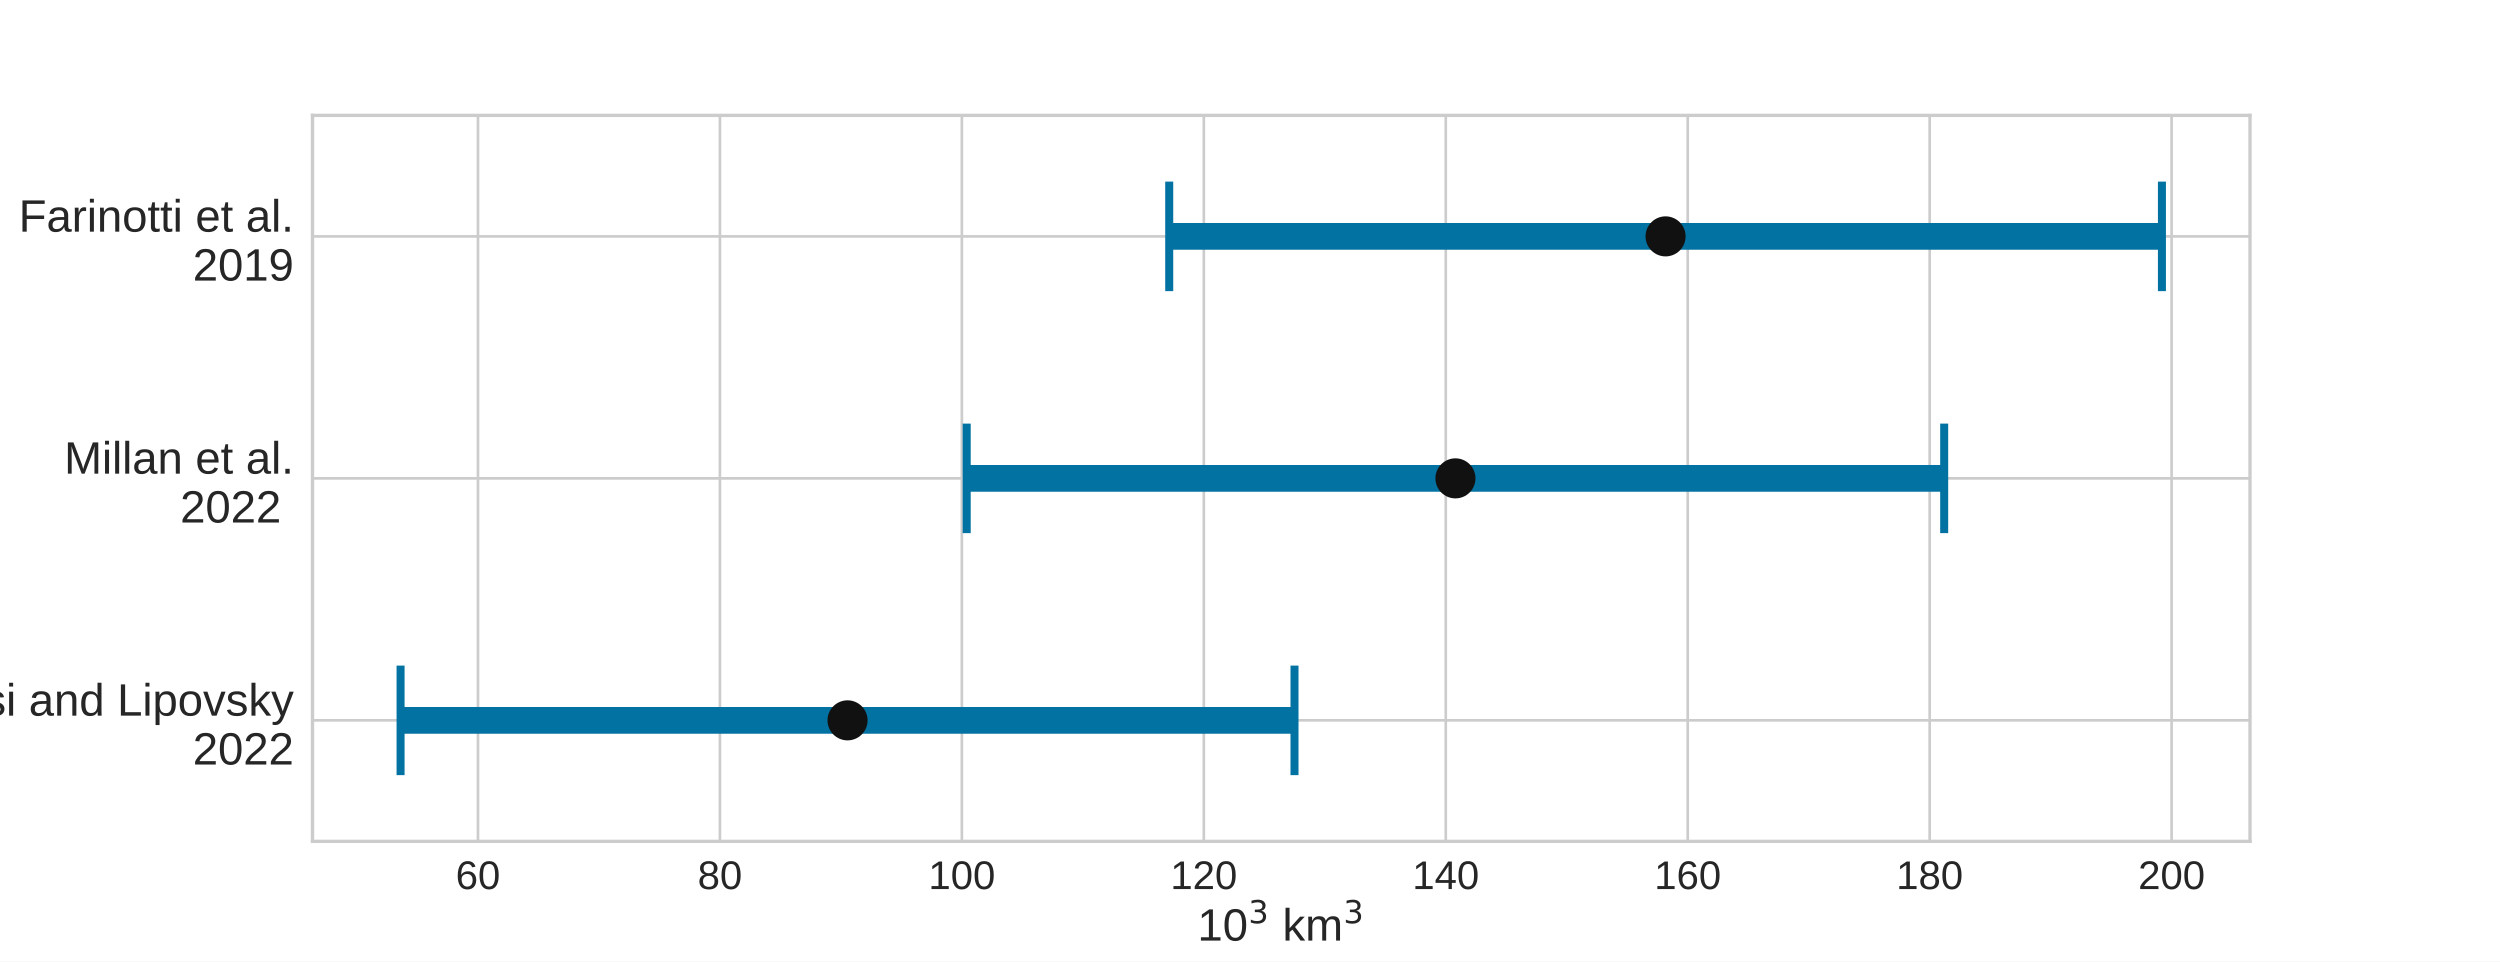
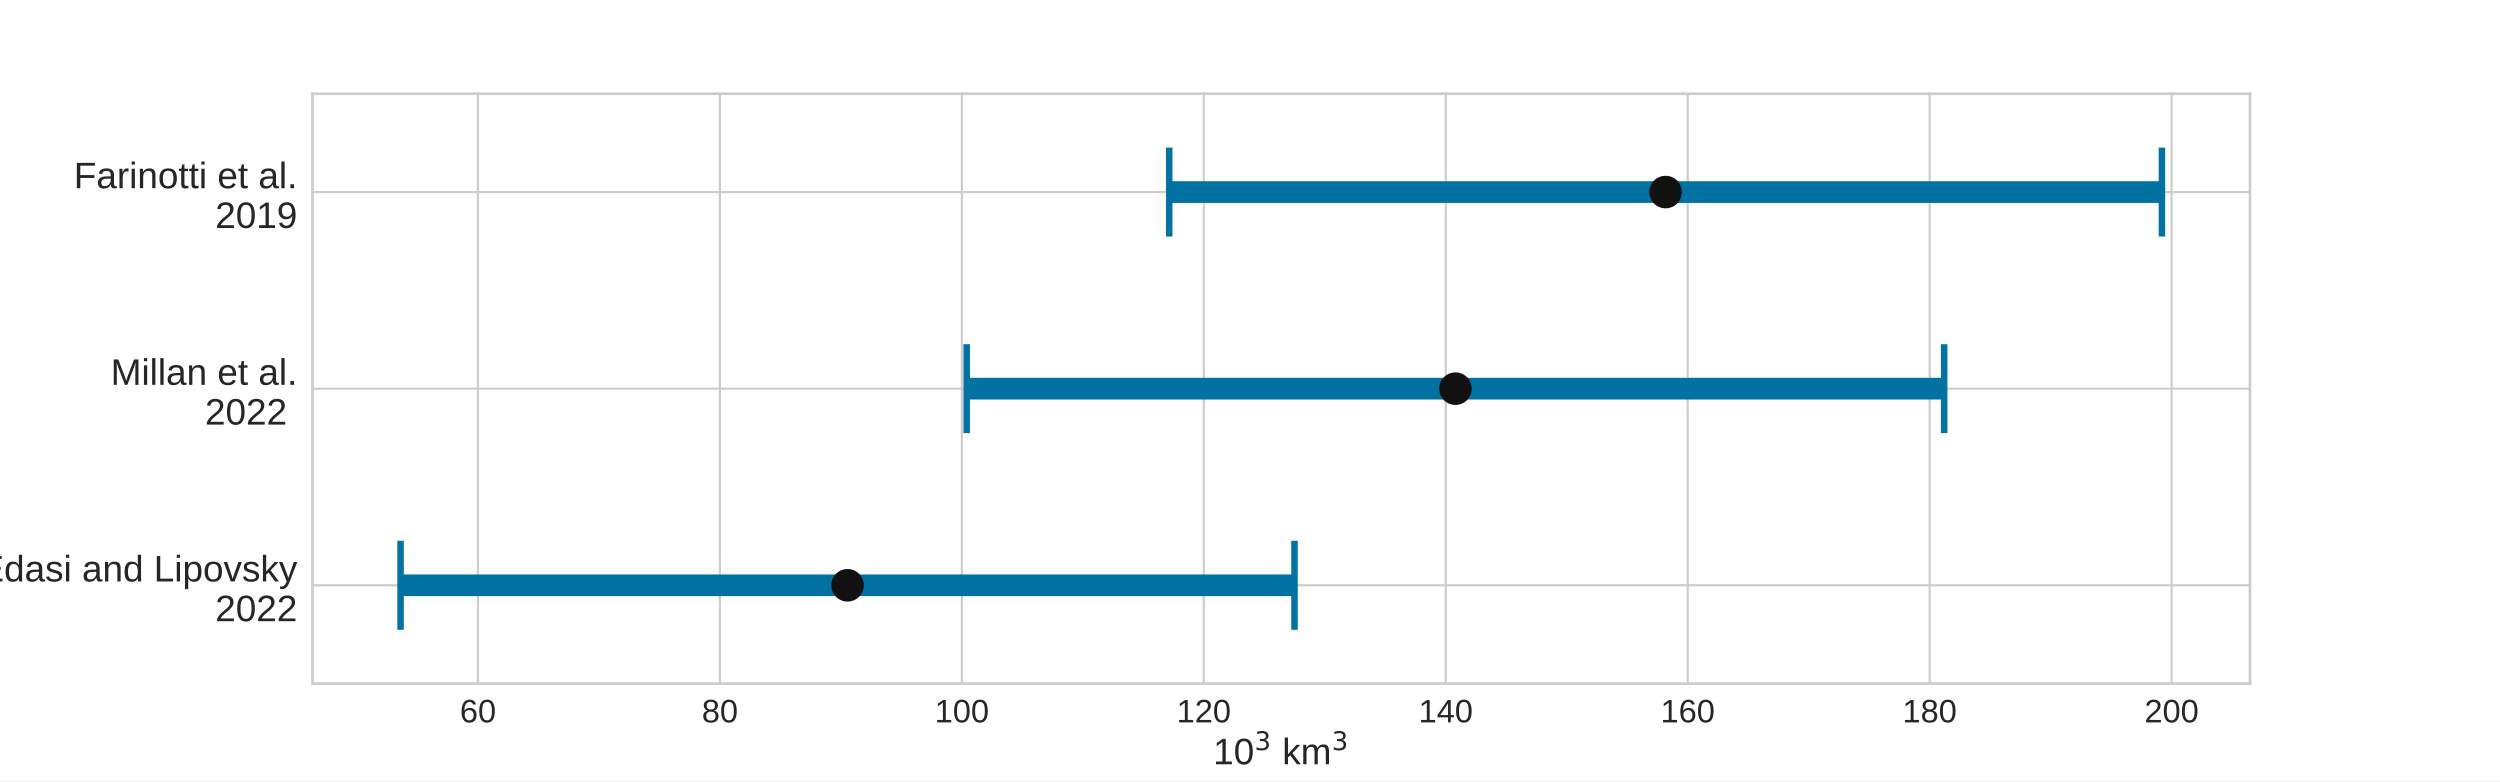
- <svg xmlns="http://www.w3.org/2000/svg" xmlns:xlink="http://www.w3.org/1999/xlink" width="936pt" height="360pt" viewBox="0 0 936 360" version="1.1">
+ <svg xmlns="http://www.w3.org/2000/svg" xmlns:xlink="http://www.w3.org/1999/xlink" width="1152pt" height="360pt" viewBox="0 0 1152 360" version="1.1">
  <defs>
    <style type="text/css">*{stroke-linejoin: round; stroke-linecap: butt}</style>
  </defs>
  <g id="figure_1">
    <g id="patch_1">
-       <path d="M 0 360  L 936 360  L 936 0  L 0 0  z " style="fill: #ffffff" />
+       <path d="M 0 360  L 1152 360  L 1152 0  L 0 0  z " style="fill: #ffffff" />
    </g>
    <g id="axes_1">
      <g id="patch_2">
-         <path d="M 117 315  L 842.4 315  L 842.4 43.2  L 117 43.2  z " style="fill: #ffffff" />
+         <path d="M 144 315  L 1036.8 315  L 1036.8 43.2  L 144 43.2  z " style="fill: #ffffff" />
      </g>
      <g id="matplotlib.axis_1">
        <g id="xtick_1">
          <g id="line2d_1">
-             <path d="M 178.953 315  L 178.953 43.2  " clip-path="url(#pf9891bcbdd)" style="fill: none; stroke: #cccccc; stroke-linecap: round" />
+             <path d="M 220.25 315  L 220.25 43.2  " clip-path="url(#p6e9ac61c1b)" style="fill: none; stroke: #cccccc; stroke-linecap: round" />
          </g>
          <g id="line2d_2" />
          <g id="text_1">
-             <g style="fill: #262626" transform="translate(170.6115 332.8703)scale(0.15 -0.15)">
+             <g style="fill: #262626" transform="translate(211.9084 332.8703)scale(0.15 -0.15)">
              <defs>
                <path id="LiberationSans-36" d="M 3278 1441  Q 3278 744 2900 340  Q 2522 -63 1856 -63  Q 1113 -63 719 490  Q 325 1044 325 2100  Q 325 3244 734 3856  Q 1144 4469 1900 4469  Q 2897 4469 3156 3572  L 2619 3475  Q 2453 4013 1894 4013  Q 1413 4013 1148 3564  Q 884 3116 884 2266  Q 1038 2550 1316 2698  Q 1594 2847 1953 2847  Q 2563 2847 2920 2465  Q 3278 2084 3278 1441  z M 2706 1416  Q 2706 1894 2472 2153  Q 2238 2413 1819 2413  Q 1425 2413 1183 2183  Q 941 1953 941 1550  Q 941 1041 1192 716  Q 1444 391 1838 391  Q 2244 391 2475 664  Q 2706 938 2706 1416  z " transform="scale(0.015625)" />
                <path id="LiberationSans-30" d="M 3309 2203  Q 3309 1100 2920 518  Q 2531 -63 1772 -63  Q 1013 -63 631 515  Q 250 1094 250 2203  Q 250 3338 620 3903  Q 991 4469 1791 4469  Q 2569 4469 2939 3897  Q 3309 3325 3309 2203  z M 2738 2203  Q 2738 3156 2517 3584  Q 2297 4013 1791 4013  Q 1272 4013 1045 3591  Q 819 3169 819 2203  Q 819 1266 1048 831  Q 1278 397 1778 397  Q 2275 397 2506 840  Q 2738 1284 2738 2203  z " transform="scale(0.015625)" />
              </defs>
              <use xlink:href="#LiberationSans-36" />
              <use xlink:href="#LiberationSans-30" x="55.615" />
            </g>
          </g>
        </g>
        <g id="xtick_2">
          <g id="line2d_3">
-             <path d="M 269.538 315  L 269.538 43.2  " clip-path="url(#pf9891bcbdd)" style="fill: none; stroke: #cccccc; stroke-linecap: round" />
+             <path d="M 331.739 315  L 331.739 43.2  " clip-path="url(#p6e9ac61c1b)" style="fill: none; stroke: #cccccc; stroke-linecap: round" />
          </g>
          <g id="line2d_4" />
          <g id="text_2">
-             <g style="fill: #262626" transform="translate(261.1969 332.8703)scale(0.15 -0.15)">
+             <g style="fill: #262626" transform="translate(323.3981 332.8703)scale(0.15 -0.15)">
              <defs>
                <path id="LiberationSans-38" d="M 3281 1228  Q 3281 619 2893 278  Q 2506 -63 1781 -63  Q 1075 -63 676 271  Q 278 606 278 1222  Q 278 1653 525 1947  Q 772 2241 1156 2303  L 1156 2316  Q 797 2400 589 2681  Q 381 2963 381 3341  Q 381 3844 757 4156  Q 1134 4469 1769 4469  Q 2419 4469 2795 4162  Q 3172 3856 3172 3334  Q 3172 2956 2962 2675  Q 2753 2394 2391 2322  L 2391 2309  Q 2813 2241 3047 1952  Q 3281 1663 3281 1228  z M 2588 3303  Q 2588 4050 1769 4050  Q 1372 4050 1164 3862  Q 956 3675 956 3303  Q 956 2925 1170 2726  Q 1384 2528 1775 2528  Q 2172 2528 2380 2711  Q 2588 2894 2588 3303  z M 2697 1281  Q 2697 1691 2453 1898  Q 2209 2106 1769 2106  Q 1341 2106 1100 1882  Q 859 1659 859 1269  Q 859 359 1788 359  Q 2247 359 2472 579  Q 2697 800 2697 1281  z " transform="scale(0.015625)" />
              </defs>
              <use xlink:href="#LiberationSans-38" />
              <use xlink:href="#LiberationSans-30" x="55.615" />
            </g>
          </g>
        </g>
        <g id="xtick_3">
          <g id="line2d_5">
-             <path d="M 360.124 315  L 360.124 43.2  " clip-path="url(#pf9891bcbdd)" style="fill: none; stroke: #cccccc; stroke-linecap: round" />
+             <path d="M 443.229 315  L 443.229 43.2  " clip-path="url(#p6e9ac61c1b)" style="fill: none; stroke: #cccccc; stroke-linecap: round" />
          </g>
          <g id="line2d_6" />
          <g id="text_3">
-             <g style="fill: #262626" transform="translate(347.6116 332.8703)scale(0.15 -0.15)">
+             <g style="fill: #262626" transform="translate(430.7171 332.8703)scale(0.15 -0.15)">
              <defs>
                <path id="LiberationSans-31" d="M 488 0  L 488 478  L 1609 478  L 1609 3866  L 616 3156  L 616 3688  L 1656 4403  L 2175 4403  L 2175 478  L 3247 478  L 3247 0  L 488 0  z " transform="scale(0.015625)" />
              </defs>
              <use xlink:href="#LiberationSans-31" />
              <use xlink:href="#LiberationSans-30" x="55.615" />
              <use xlink:href="#LiberationSans-30" x="111.23" />
            </g>
          </g>
        </g>
        <g id="xtick_4">
          <g id="line2d_7">
-             <path d="M 450.709 315  L 450.709 43.2  " clip-path="url(#pf9891bcbdd)" style="fill: none; stroke: #cccccc; stroke-linecap: round" />
+             <path d="M 554.719 315  L 554.719 43.2  " clip-path="url(#p6e9ac61c1b)" style="fill: none; stroke: #cccccc; stroke-linecap: round" />
          </g>
          <g id="line2d_8" />
          <g id="text_4">
-             <g style="fill: #262626" transform="translate(438.197 332.8703)scale(0.15 -0.15)">
+             <g style="fill: #262626" transform="translate(542.2068 332.8703)scale(0.15 -0.15)">
              <defs>
                <path id="LiberationSans-32" d="M 322 0  L 322 397  Q 481 763 711 1042  Q 941 1322 1194 1548  Q 1447 1775 1695 1969  Q 1944 2163 2144 2356  Q 2344 2550 2467 2762  Q 2591 2975 2591 3244  Q 2591 3606 2378 3806  Q 2166 4006 1788 4006  Q 1428 4006 1195 3811  Q 963 3616 922 3263  L 347 3316  Q 409 3844 795 4156  Q 1181 4469 1788 4469  Q 2453 4469 2811 4155  Q 3169 3841 3169 3263  Q 3169 3006 3051 2753  Q 2934 2500 2703 2247  Q 2472 1994 1819 1463  Q 1459 1169 1246 933  Q 1034 697 941 478  L 3238 478  L 3238 0  L 322 0  z " transform="scale(0.015625)" />
              </defs>
              <use xlink:href="#LiberationSans-31" />
              <use xlink:href="#LiberationSans-32" x="55.615" />
              <use xlink:href="#LiberationSans-30" x="111.23" />
            </g>
          </g>
        </g>
        <g id="xtick_5">
          <g id="line2d_9">
-             <path d="M 541.295 315  L 541.295 43.2  " clip-path="url(#pf9891bcbdd)" style="fill: none; stroke: #cccccc; stroke-linecap: round" />
+             <path d="M 666.209 315  L 666.209 43.2  " clip-path="url(#p6e9ac61c1b)" style="fill: none; stroke: #cccccc; stroke-linecap: round" />
          </g>
          <g id="line2d_10" />
          <g id="text_5">
-             <g style="fill: #262626" transform="translate(528.7824 332.8703)scale(0.15 -0.15)">
+             <g style="fill: #262626" transform="translate(653.6965 332.8703)scale(0.15 -0.15)">
              <defs>
                <path id="LiberationSans-34" d="M 2753 997  L 2753 0  L 2222 0  L 2222 997  L 147 997  L 147 1434  L 2163 4403  L 2753 4403  L 2753 1441  L 3372 1441  L 3372 997  L 2753 997  z M 2222 3769  Q 2216 3750 2134 3603  Q 2053 3456 2013 3397  L 884 1734  L 716 1503  L 666 1441  L 2222 1441  L 2222 3769  z " transform="scale(0.015625)" />
              </defs>
              <use xlink:href="#LiberationSans-31" />
              <use xlink:href="#LiberationSans-34" x="55.615" />
              <use xlink:href="#LiberationSans-30" x="111.23" />
            </g>
          </g>
        </g>
        <g id="xtick_6">
          <g id="line2d_11">
-             <path d="M 631.88 315  L 631.88 43.2  " clip-path="url(#pf9891bcbdd)" style="fill: none; stroke: #cccccc; stroke-linecap: round" />
+             <path d="M 777.698 315  L 777.698 43.2  " clip-path="url(#p6e9ac61c1b)" style="fill: none; stroke: #cccccc; stroke-linecap: round" />
          </g>
          <g id="line2d_12" />
          <g id="text_6">
-             <g style="fill: #262626" transform="translate(619.3678 332.8703)scale(0.15 -0.15)">
+             <g style="fill: #262626" transform="translate(765.1862 332.8703)scale(0.15 -0.15)">
              <use xlink:href="#LiberationSans-31" />
              <use xlink:href="#LiberationSans-36" x="55.615" />
              <use xlink:href="#LiberationSans-30" x="111.23" />
            </g>
          </g>
        </g>
        <g id="xtick_7">
          <g id="line2d_13">
-             <path d="M 722.465 315  L 722.465 43.2  " clip-path="url(#pf9891bcbdd)" style="fill: none; stroke: #cccccc; stroke-linecap: round" />
+             <path d="M 889.188 315  L 889.188 43.2  " clip-path="url(#p6e9ac61c1b)" style="fill: none; stroke: #cccccc; stroke-linecap: round" />
          </g>
          <g id="line2d_14" />
          <g id="text_7">
-             <g style="fill: #262626" transform="translate(709.9532 332.8703)scale(0.15 -0.15)">
+             <g style="fill: #262626" transform="translate(876.6759 332.8703)scale(0.15 -0.15)">
              <use xlink:href="#LiberationSans-31" />
              <use xlink:href="#LiberationSans-38" x="55.615" />
              <use xlink:href="#LiberationSans-30" x="111.23" />
            </g>
          </g>
        </g>
        <g id="xtick_8">
          <g id="line2d_15">
-             <path d="M 813.051 315  L 813.051 43.2  " clip-path="url(#pf9891bcbdd)" style="fill: none; stroke: #cccccc; stroke-linecap: round" />
+             <path d="M 1000.678 315  L 1000.678 43.2  " clip-path="url(#p6e9ac61c1b)" style="fill: none; stroke: #cccccc; stroke-linecap: round" />
          </g>
          <g id="line2d_16" />
          <g id="text_8">
-             <g style="fill: #262626" transform="translate(800.5386 332.8703)scale(0.15 -0.15)">
+             <g style="fill: #262626" transform="translate(988.1657 332.8703)scale(0.15 -0.15)">
              <use xlink:href="#LiberationSans-32" />
              <use xlink:href="#LiberationSans-30" x="55.615" />
              <use xlink:href="#LiberationSans-30" x="111.23" />
            </g>
          </g>
        </g>
        <g id="text_9">
-           <g style="fill: #262626" transform="translate(448.335 352.3025)scale(0.17 -0.17)">
+           <g style="fill: #262626" transform="translate(559.035 352.3025)scale(0.17 -0.17)">
            <defs>
              <path id="DejaVuSans-33" d="M 2597 2516  Q 3050 2419 3304 2112  Q 3559 1806 3559 1356  Q 3559 666 3084 287  Q 2609 -91 1734 -91  Q 1441 -91 1130 -33  Q 819 25 488 141  L 488 750  Q 750 597 1062 519  Q 1375 441 1716 441  Q 2309 441 2620 675  Q 2931 909 2931 1356  Q 2931 1769 2642 2001  Q 2353 2234 1838 2234  L 1294 2234  L 1294 2753  L 1863 2753  Q 2328 2753 2575 2939  Q 2822 3125 2822 3475  Q 2822 3834 2567 4026  Q 2313 4219 1838 4219  Q 1578 4219 1281 4162  Q 984 4106 628 3988  L 628 4550  Q 988 4650 1302 4700  Q 1616 4750 1894 4750  Q 2613 4750 3031 4423  Q 3450 4097 3450 3541  Q 3450 3153 3228 2886  Q 3006 2619 2597 2516  z " transform="scale(0.015625)" />
              <path id="LiberationSans-20" transform="scale(0.015625)" />
              <path id="LiberationSans-6b" d="M 2550 0  L 1406 1544  L 994 1203  L 994 0  L 431 0  L 431 4638  L 994 4638  L 994 1741  L 2478 3381  L 3138 3381  L 1766 1928  L 3209 0  L 2550 0  z " transform="scale(0.015625)" />
              <path id="LiberationSans-6d" d="M 2400 0  L 2400 2144  Q 2400 2634 2265 2821  Q 2131 3009 1781 3009  Q 1422 3009 1212 2734  Q 1003 2459 1003 1959  L 1003 0  L 444 0  L 444 2659  Q 444 3250 425 3381  L 956 3381  Q 959 3366 962 3297  Q 966 3228 970 3139  Q 975 3050 981 2803  L 991 2803  Q 1172 3163 1406 3303  Q 1641 3444 1978 3444  Q 2363 3444 2586 3291  Q 2809 3138 2897 2803  L 2906 2803  Q 3081 3144 3329 3294  Q 3578 3444 3931 3444  Q 4444 3444 4676 3166  Q 4909 2888 4909 2253  L 4909 0  L 4353 0  L 4353 2144  Q 4353 2634 4218 2821  Q 4084 3009 3734 3009  Q 3366 3009 3161 2736  Q 2956 2463 2956 1959  L 2956 0  L 2400 0  z " transform="scale(0.015625)" />
            </defs>
            <use xlink:href="#LiberationSans-31" transform="translate(0 0.765625)" />
            <use xlink:href="#LiberationSans-30" transform="translate(55.61523 0.765625)" />
            <use xlink:href="#DejaVuSans-33" transform="translate(112.1875 39.04688)scale(0.7)" />
            <use xlink:href="#LiberationSans-20" transform="translate(159.458 0.765625)" />
            <use xlink:href="#LiberationSans-6b" transform="translate(187.2412 0.765625)" />
            <use xlink:href="#LiberationSans-6d" transform="translate(237.2412 0.765625)" />
            <use xlink:href="#DejaVuSans-33" transform="translate(321.499 39.04688)scale(0.7)" />
          </g>
        </g>
      </g>
      <g id="matplotlib.axis_2">
        <g id="ytick_1">
          <g id="line2d_17">
-             <path d="M 117 269.7  L 842.4 269.7  " clip-path="url(#pf9891bcbdd)" style="fill: none; stroke: #cccccc; stroke-linecap: round" />
+             <path d="M 144 269.7  L 1036.8 269.7  " clip-path="url(#p6e9ac61c1b)" style="fill: none; stroke: #cccccc; stroke-linecap: round" />
          </g>
          <g id="line2d_18" />
          <g id="text_10">
-             <g style="fill: #262626" transform="translate(-36.46828 267.9362)scale(0.17 -0.17)">
+             <g style="fill: #262626" transform="translate(-9.468281 267.9362)scale(0.17 -0.17)">
              <defs>
                <path id="LiberationSans-45" d="M 525 0  L 525 4403  L 3866 4403  L 3866 3916  L 1122 3916  L 1122 2503  L 3678 2503  L 3678 2022  L 1122 2022  L 1122 488  L 3994 488  L 3994 0  L 525 0  z " transform="scale(0.015625)" />
                <path id="LiberationSans-64" d="M 2566 544  Q 2409 219 2151 78  Q 1894 -63 1513 -63  Q 872 -63 570 368  Q 269 800 269 1675  Q 269 3444 1513 3444  Q 1897 3444 2153 3303  Q 2409 3163 2566 2856  L 2572 2856  L 2566 3234  L 2566 4638  L 3128 4638  L 3128 697  Q 3128 169 3147 0  L 2609 0  Q 2600 50 2589 231  Q 2578 413 2578 544  L 2566 544  z M 859 1694  Q 859 984 1046 678  Q 1234 372 1656 372  Q 2134 372 2350 703  Q 2566 1034 2566 1731  Q 2566 2403 2350 2715  Q 2134 3028 1663 3028  Q 1238 3028 1048 2714  Q 859 2400 859 1694  z " transform="scale(0.015625)" />
                <path id="LiberationSans-61" d="M 1294 -63  Q 784 -63 528 206  Q 272 475 272 944  Q 272 1469 617 1750  Q 963 2031 1731 2050  L 2491 2063  L 2491 2247  Q 2491 2659 2316 2837  Q 2141 3016 1766 3016  Q 1388 3016 1216 2887  Q 1044 2759 1009 2478  L 422 2531  Q 566 3444 1778 3444  Q 2416 3444 2737 3151  Q 3059 2859 3059 2306  L 3059 850  Q 3059 600 3125 473  Q 3191 347 3375 347  Q 3456 347 3559 369  L 3559 19  Q 3347 -31 3125 -31  Q 2813 -31 2670 133  Q 2528 297 2509 647  L 2491 647  Q 2275 259 1989 98  Q 1703 -63 1294 -63  z M 1422 359  Q 1731 359 1972 500  Q 2213 641 2352 886  Q 2491 1131 2491 1391  L 2491 1669  L 1875 1656  Q 1478 1650 1273 1575  Q 1069 1500 959 1344  Q 850 1188 850 934  Q 850 659 998 509  Q 1147 359 1422 359  z " transform="scale(0.015625)" />
                <path id="LiberationSans-73" d="M 2969 934  Q 2969 456 2608 196  Q 2247 -63 1597 -63  Q 966 -63 623 145  Q 281 353 178 794  L 675 891  Q 747 619 972 492  Q 1197 366 1597 366  Q 2025 366 2223 497  Q 2422 628 2422 891  Q 2422 1091 2284 1216  Q 2147 1341 1841 1422  L 1438 1528  Q 953 1653 748 1773  Q 544 1894 428 2066  Q 313 2238 313 2488  Q 313 2950 642 3192  Q 972 3434 1603 3434  Q 2163 3434 2492 3237  Q 2822 3041 2909 2606  L 2403 2544  Q 2356 2769 2151 2889  Q 1947 3009 1603 3009  Q 1222 3009 1040 2893  Q 859 2778 859 2544  Q 859 2400 934 2306  Q 1009 2213 1156 2147  Q 1303 2081 1775 1966  Q 2222 1853 2419 1758  Q 2616 1663 2730 1547  Q 2844 1431 2906 1279  Q 2969 1128 2969 934  z " transform="scale(0.015625)" />
                <path id="LiberationSans-69" d="M 428 4100  L 428 4638  L 991 4638  L 991 4100  L 428 4100  z M 428 0  L 428 3381  L 991 3381  L 991 0  L 428 0  z " transform="scale(0.015625)" />
                <path id="LiberationSans-6e" d="M 2578 0  L 2578 2144  Q 2578 2478 2512 2662  Q 2447 2847 2303 2928  Q 2159 3009 1881 3009  Q 1475 3009 1240 2731  Q 1006 2453 1006 1959  L 1006 0  L 444 0  L 444 2659  Q 444 3250 425 3381  L 956 3381  Q 959 3366 962 3297  Q 966 3228 970 3139  Q 975 3050 981 2803  L 991 2803  Q 1184 3153 1439 3298  Q 1694 3444 2072 3444  Q 2628 3444 2886 3167  Q 3144 2891 3144 2253  L 3144 0  L 2578 0  z " transform="scale(0.015625)" />
                <path id="LiberationSans-4c" d="M 525 0  L 525 4403  L 1122 4403  L 1122 488  L 3347 488  L 3347 0  L 525 0  z " transform="scale(0.015625)" />
                <path id="LiberationSans-70" d="M 3291 1706  Q 3291 -63 2047 -63  Q 1266 -63 997 525  L 981 525  Q 994 500 994 -6  L 994 -1328  L 431 -1328  L 431 2691  Q 431 3213 413 3381  L 956 3381  Q 959 3369 965 3292  Q 972 3216 980 3056  Q 988 2897 988 2838  L 1000 2838  Q 1150 3150 1397 3295  Q 1644 3441 2047 3441  Q 2672 3441 2981 3022  Q 3291 2603 3291 1706  z M 2700 1694  Q 2700 2400 2509 2703  Q 2319 3006 1903 3006  Q 1569 3006 1380 2865  Q 1191 2725 1092 2426  Q 994 2128 994 1650  Q 994 984 1206 668  Q 1419 353 1897 353  Q 2316 353 2508 661  Q 2700 969 2700 1694  z " transform="scale(0.015625)" />
                <path id="LiberationSans-6f" d="M 3291 1694  Q 3291 806 2900 371  Q 2509 -63 1766 -63  Q 1025 -63 647 389  Q 269 841 269 1694  Q 269 3444 1784 3444  Q 2559 3444 2925 3017  Q 3291 2591 3291 1694  z M 2700 1694  Q 2700 2394 2492 2711  Q 2284 3028 1794 3028  Q 1300 3028 1079 2704  Q 859 2381 859 1694  Q 859 1025 1076 689  Q 1294 353 1759 353  Q 2266 353 2483 678  Q 2700 1003 2700 1694  z " transform="scale(0.015625)" />
                <path id="LiberationSans-76" d="M 1916 0  L 1250 0  L 22 3381  L 622 3381  L 1366 1181  Q 1406 1056 1581 441  L 1691 806  L 1813 1175  L 2581 3381  L 3178 3381  L 1916 0  z " transform="scale(0.015625)" />
                <path id="LiberationSans-79" d="M 597 -1328  Q 366 -1328 209 -1294  L 209 -872  Q 328 -891 472 -891  Q 997 -891 1303 -119  L 1356 16  L 16 3381  L 616 3381  L 1328 1513  Q 1344 1469 1366 1408  Q 1388 1347 1506 1000  Q 1625 653 1634 613  L 1853 1228  L 2594 3381  L 3188 3381  L 1888 0  Q 1678 -541 1497 -805  Q 1316 -1069 1095 -1198  Q 875 -1328 597 -1328  z " transform="scale(0.015625)" />
              </defs>
              <use xlink:href="#LiberationSans-45" />
              <use xlink:href="#LiberationSans-64" x="66.699" />
              <use xlink:href="#LiberationSans-61" x="122.314" />
              <use xlink:href="#LiberationSans-73" x="177.93" />
              <use xlink:href="#LiberationSans-69" x="227.93" />
              <use xlink:href="#LiberationSans-20" x="250.146" />
              <use xlink:href="#LiberationSans-61" x="277.93" />
              <use xlink:href="#LiberationSans-6e" x="333.545" />
              <use xlink:href="#LiberationSans-64" x="389.16" />
              <use xlink:href="#LiberationSans-20" x="444.775" />
              <use xlink:href="#LiberationSans-4c" x="472.559" />
              <use xlink:href="#LiberationSans-69" x="528.174" />
              <use xlink:href="#LiberationSans-70" x="550.391" />
              <use xlink:href="#LiberationSans-6f" x="606.006" />
              <use xlink:href="#LiberationSans-76" x="661.621" />
              <use xlink:href="#LiberationSans-73" x="711.621" />
              <use xlink:href="#LiberationSans-6b" x="761.621" />
              <use xlink:href="#LiberationSans-79" x="811.621" />
            </g>
-             <g style="fill: #262626" transform="translate(72.18563 286.2474)scale(0.17 -0.17)">
+             <g style="fill: #262626" transform="translate(99.18563 286.2474)scale(0.17 -0.17)">
              <use xlink:href="#LiberationSans-32" />
              <use xlink:href="#LiberationSans-30" x="55.615" />
              <use xlink:href="#LiberationSans-32" x="111.23" />
              <use xlink:href="#LiberationSans-32" x="166.846" />
            </g>
          </g>
        </g>
        <g id="ytick_2">
          <g id="line2d_19">
-             <path d="M 117 179.1  L 842.4 179.1  " clip-path="url(#pf9891bcbdd)" style="fill: none; stroke: #cccccc; stroke-linecap: round" />
+             <path d="M 144 179.1  L 1036.8 179.1  " clip-path="url(#p6e9ac61c1b)" style="fill: none; stroke: #cccccc; stroke-linecap: round" />
          </g>
          <g id="line2d_20" />
          <g id="text_11">
-             <g style="fill: #262626" transform="translate(24.02516 177.3363)scale(0.17 -0.17)">
+             <g style="fill: #262626" transform="translate(51.02516 177.3363)scale(0.17 -0.17)">
              <defs>
                <path id="LiberationSans-4d" d="M 4269 0  L 4269 2938  Q 4269 3425 4297 3875  Q 4144 3316 4022 3000  L 2884 0  L 2466 0  L 1313 3000  L 1138 3531  L 1034 3875  L 1044 3528  L 1056 2938  L 1056 0  L 525 0  L 525 4403  L 1309 4403  L 2481 1350  Q 2544 1166 2601 955  Q 2659 744 2678 650  Q 2703 775 2783 1029  Q 2863 1284 2891 1350  L 4041 4403  L 4806 4403  L 4806 0  L 4269 0  z " transform="scale(0.015625)" />
                <path id="LiberationSans-6c" d="M 431 0  L 431 4638  L 994 4638  L 994 0  L 431 0  z " transform="scale(0.015625)" />
                <path id="LiberationSans-65" d="M 863 1572  Q 863 991 1103 675  Q 1344 359 1806 359  Q 2172 359 2392 506  Q 2613 653 2691 878  L 3184 738  Q 2881 -63 1806 -63  Q 1056 -63 664 384  Q 272 831 272 1713  Q 272 2550 664 2997  Q 1056 3444 1784 3444  Q 3275 3444 3275 1647  L 3275 1572  L 863 1572  z M 2694 2003  Q 2647 2538 2422 2783  Q 2197 3028 1775 3028  Q 1366 3028 1127 2754  Q 888 2481 869 2003  L 2694 2003  z " transform="scale(0.015625)" />
                <path id="LiberationSans-74" d="M 1731 25  Q 1453 -50 1163 -50  Q 488 -50 488 716  L 488 2972  L 97 2972  L 97 3381  L 509 3381  L 675 4138  L 1050 4138  L 1050 3381  L 1675 3381  L 1675 2972  L 1050 2972  L 1050 838  Q 1050 594 1129 495  Q 1209 397 1406 397  Q 1519 397 1731 441  L 1731 25  z " transform="scale(0.015625)" />
                <path id="LiberationSans-2e" d="M 584 0  L 584 684  L 1194 684  L 1194 0  L 584 0  z " transform="scale(0.015625)" />
              </defs>
              <use xlink:href="#LiberationSans-4d" />
              <use xlink:href="#LiberationSans-69" x="83.301" />
              <use xlink:href="#LiberationSans-6c" x="105.518" />
              <use xlink:href="#LiberationSans-6c" x="127.734" />
              <use xlink:href="#LiberationSans-61" x="149.951" />
              <use xlink:href="#LiberationSans-6e" x="205.566" />
              <use xlink:href="#LiberationSans-20" x="261.182" />
              <use xlink:href="#LiberationSans-65" x="288.965" />
              <use xlink:href="#LiberationSans-74" x="344.58" />
              <use xlink:href="#LiberationSans-20" x="372.363" />
              <use xlink:href="#LiberationSans-61" x="400.146" />
              <use xlink:href="#LiberationSans-6c" x="455.762" />
              <use xlink:href="#LiberationSans-2e" x="477.979" />
            </g>
-             <g style="fill: #262626" transform="translate(67.46281 195.6474)scale(0.17 -0.17)">
+             <g style="fill: #262626" transform="translate(94.46281 195.6474)scale(0.17 -0.17)">
              <use xlink:href="#LiberationSans-32" />
              <use xlink:href="#LiberationSans-30" x="55.615" />
              <use xlink:href="#LiberationSans-32" x="111.23" />
              <use xlink:href="#LiberationSans-32" x="166.846" />
              <use xlink:href="#LiberationSans-20" x="222.461" />
            </g>
          </g>
        </g>
        <g id="ytick_3">
          <g id="line2d_21">
-             <path d="M 117 88.5  L 842.4 88.5  " clip-path="url(#pf9891bcbdd)" style="fill: none; stroke: #cccccc; stroke-linecap: round" />
+             <path d="M 144 88.5  L 1036.8 88.5  " clip-path="url(#p6e9ac61c1b)" style="fill: none; stroke: #cccccc; stroke-linecap: round" />
          </g>
          <g id="line2d_22" />
          <g id="text_12">
-             <g style="fill: #262626" transform="translate(7.019844 86.73625)scale(0.17 -0.17)">
+             <g style="fill: #262626" transform="translate(34.01984 86.73625)scale(0.17 -0.17)">
              <defs>
                <path id="LiberationSans-46" d="M 1122 3916  L 1122 2278  L 3578 2278  L 3578 1784  L 1122 1784  L 1122 0  L 525 0  L 525 4403  L 3653 4403  L 3653 3916  L 1122 3916  z " transform="scale(0.015625)" />
                <path id="LiberationSans-72" d="M 444 0  L 444 2594  Q 444 2950 425 3381  L 956 3381  Q 981 2806 981 2691  L 994 2691  Q 1128 3125 1303 3284  Q 1478 3444 1797 3444  Q 1909 3444 2025 3413  L 2025 2897  Q 1913 2928 1725 2928  Q 1375 2928 1190 2626  Q 1006 2325 1006 1763  L 1006 0  L 444 0  z " transform="scale(0.015625)" />
              </defs>
              <use xlink:href="#LiberationSans-46" />
              <use xlink:href="#LiberationSans-61" x="61.084" />
              <use xlink:href="#LiberationSans-72" x="116.699" />
              <use xlink:href="#LiberationSans-69" x="150" />
              <use xlink:href="#LiberationSans-6e" x="172.217" />
              <use xlink:href="#LiberationSans-6f" x="227.832" />
              <use xlink:href="#LiberationSans-74" x="283.447" />
              <use xlink:href="#LiberationSans-74" x="311.23" />
              <use xlink:href="#LiberationSans-69" x="339.014" />
              <use xlink:href="#LiberationSans-20" x="361.23" />
              <use xlink:href="#LiberationSans-65" x="389.014" />
              <use xlink:href="#LiberationSans-74" x="444.629" />
              <use xlink:href="#LiberationSans-20" x="472.412" />
              <use xlink:href="#LiberationSans-61" x="500.195" />
              <use xlink:href="#LiberationSans-6c" x="555.811" />
              <use xlink:href="#LiberationSans-2e" x="578.027" />
            </g>
-             <g style="fill: #262626" transform="translate(72.18563 105.0474)scale(0.17 -0.17)">
+             <g style="fill: #262626" transform="translate(99.18563 105.0474)scale(0.17 -0.17)">
              <defs>
                <path id="LiberationSans-39" d="M 3256 2291  Q 3256 1156 2842 546  Q 2428 -63 1663 -63  Q 1147 -63 836 154  Q 525 372 391 856  L 928 941  Q 1097 391 1672 391  Q 2156 391 2422 841  Q 2688 1291 2700 2125  Q 2575 1844 2272 1673  Q 1969 1503 1606 1503  Q 1013 1503 656 1909  Q 300 2316 300 2988  Q 300 3678 687 4073  Q 1075 4469 1766 4469  Q 2500 4469 2878 3925  Q 3256 3381 3256 2291  z M 2644 2834  Q 2644 3366 2400 3689  Q 2156 4013 1747 4013  Q 1341 4013 1106 3736  Q 872 3459 872 2988  Q 872 2506 1106 2226  Q 1341 1947 1741 1947  Q 1984 1947 2193 2058  Q 2403 2169 2523 2372  Q 2644 2575 2644 2834  z " transform="scale(0.015625)" />
              </defs>
              <use xlink:href="#LiberationSans-32" />
              <use xlink:href="#LiberationSans-30" x="55.615" />
              <use xlink:href="#LiberationSans-31" x="111.23" />
              <use xlink:href="#LiberationSans-39" x="166.846" />
            </g>
          </g>
        </g>
      </g>
      <g id="LineCollection_1">
-         <path d="M 149.973 269.7  L 484.662 269.7  " clip-path="url(#pf9891bcbdd)" style="fill: none; stroke: #0272a2; stroke-width: 10" />
-         <path d="M 361.935 179.1  L 727.9 179.1  " clip-path="url(#pf9891bcbdd)" style="fill: none; stroke: #0272a2; stroke-width: 10" />
-         <path d="M 437.755 88.5  L 809.427 88.5  " clip-path="url(#pf9891bcbdd)" style="fill: none; stroke: #0272a2; stroke-width: 10" />
+         <path d="M 184.582 269.7  L 596.507 269.7  " clip-path="url(#p6e9ac61c1b)" style="fill: none; stroke: #0272a2; stroke-width: 10" />
+         <path d="M 445.459 179.1  L 895.877 179.1  " clip-path="url(#p6e9ac61c1b)" style="fill: none; stroke: #0272a2; stroke-width: 10" />
+         <path d="M 538.776 88.5  L 996.218 88.5  " clip-path="url(#p6e9ac61c1b)" style="fill: none; stroke: #0272a2; stroke-width: 10" />
      </g>
      <g id="line2d_23">
        <defs>
-           <path id="m78377a78c2" d="M 0 20.5  L 0 -20.5  " style="stroke: #0272a2; stroke-width: 3" />
+           <path id="m513c449763" d="M 0 20.5  L 0 -20.5  " style="stroke: #0272a2; stroke-width: 3" />
        </defs>
-         <g clip-path="url(#pf9891bcbdd)">
-           <use xlink:href="#m78377a78c2" x="149.973" y="269.7" style="fill: #0272a2; stroke: #0272a2; stroke-width: 3" />
-           <use xlink:href="#m78377a78c2" x="361.935" y="179.1" style="fill: #0272a2; stroke: #0272a2; stroke-width: 3" />
-           <use xlink:href="#m78377a78c2" x="437.755" y="88.5" style="fill: #0272a2; stroke: #0272a2; stroke-width: 3" />
+         <g clip-path="url(#p6e9ac61c1b)">
+           <use xlink:href="#m513c449763" x="184.582" y="269.7" style="fill: #0272a2; stroke: #0272a2; stroke-width: 3" />
+           <use xlink:href="#m513c449763" x="445.459" y="179.1" style="fill: #0272a2; stroke: #0272a2; stroke-width: 3" />
+           <use xlink:href="#m513c449763" x="538.776" y="88.5" style="fill: #0272a2; stroke: #0272a2; stroke-width: 3" />
        </g>
      </g>
      <g id="line2d_24">
-         <g clip-path="url(#pf9891bcbdd)">
-           <use xlink:href="#m78377a78c2" x="484.662" y="269.7" style="fill: #0272a2; stroke: #0272a2; stroke-width: 3" />
-           <use xlink:href="#m78377a78c2" x="727.9" y="179.1" style="fill: #0272a2; stroke: #0272a2; stroke-width: 3" />
-           <use xlink:href="#m78377a78c2" x="809.427" y="88.5" style="fill: #0272a2; stroke: #0272a2; stroke-width: 3" />
+         <g clip-path="url(#p6e9ac61c1b)">
+           <use xlink:href="#m513c449763" x="596.507" y="269.7" style="fill: #0272a2; stroke: #0272a2; stroke-width: 3" />
+           <use xlink:href="#m513c449763" x="895.877" y="179.1" style="fill: #0272a2; stroke: #0272a2; stroke-width: 3" />
+           <use xlink:href="#m513c449763" x="996.218" y="88.5" style="fill: #0272a2; stroke: #0272a2; stroke-width: 3" />
        </g>
      </g>
      <g id="line2d_25">
        <defs>
-           <path id="m23f6cca2c5" d="M 0 7.5  C 1.989 7.5 3.897 6.71 5.303 5.303  C 6.71 3.897 7.5 1.989 7.5 0  C 7.5 -1.989 6.71 -3.897 5.303 -5.303  C 3.897 -6.71 1.989 -7.5 0 -7.5  C -1.989 -7.5 -3.897 -6.71 -5.303 -5.303  C -6.71 -3.897 -7.5 -1.989 -7.5 0  C -7.5 1.989 -6.71 3.897 -5.303 5.303  C -3.897 6.71 -1.989 7.5 0 7.5  z " />
+           <path id="m6dc72d763b" d="M 0 7.5  C 1.989 7.5 3.897 6.71 5.303 5.303  C 6.71 3.897 7.5 1.989 7.5 0  C 7.5 -1.989 6.71 -3.897 5.303 -5.303  C 3.897 -6.71 1.989 -7.5 0 -7.5  C -1.989 -7.5 -3.897 -6.71 -5.303 -5.303  C -6.71 -3.897 -7.5 -1.989 -7.5 0  C -7.5 1.989 -6.71 3.897 -5.303 5.303  C -3.897 6.71 -1.989 7.5 0 7.5  z " />
        </defs>
-         <g clip-path="url(#pf9891bcbdd)">
-           <use xlink:href="#m23f6cca2c5" x="317.317" y="269.7" style="fill: #111111" />
-           <use xlink:href="#m23f6cca2c5" x="544.918" y="179.1" style="fill: #111111" />
-           <use xlink:href="#m23f6cca2c5" x="623.591" y="88.5" style="fill: #111111" />
+         <g clip-path="url(#p6e9ac61c1b)">
+           <use xlink:href="#m6dc72d763b" x="390.544" y="269.7" style="fill: #111111" />
+           <use xlink:href="#m6dc72d763b" x="670.668" y="179.1" style="fill: #111111" />
+           <use xlink:href="#m6dc72d763b" x="767.497" y="88.5" style="fill: #111111" />
        </g>
      </g>
      <g id="patch_3">
-         <path d="M 117 315  L 117 43.2  " style="fill: none; stroke: #cccccc; stroke-width: 1.25; stroke-linejoin: miter; stroke-linecap: square" />
+         <path d="M 144 315  L 144 43.2  " style="fill: none; stroke: #cccccc; stroke-width: 1.25; stroke-linejoin: miter; stroke-linecap: square" />
      </g>
      <g id="patch_4">
-         <path d="M 842.4 315  L 842.4 43.2  " style="fill: none; stroke: #cccccc; stroke-width: 1.25; stroke-linejoin: miter; stroke-linecap: square" />
+         <path d="M 1036.8 315  L 1036.8 43.2  " style="fill: none; stroke: #cccccc; stroke-width: 1.25; stroke-linejoin: miter; stroke-linecap: square" />
      </g>
      <g id="patch_5">
-         <path d="M 117 315  L 842.4 315  " style="fill: none; stroke: #cccccc; stroke-width: 1.25; stroke-linejoin: miter; stroke-linecap: square" />
+         <path d="M 144 315  L 1036.8 315  " style="fill: none; stroke: #cccccc; stroke-width: 1.25; stroke-linejoin: miter; stroke-linecap: square" />
      </g>
      <g id="patch_6">
-         <path d="M 117 43.2  L 842.4 43.2  " style="fill: none; stroke: #cccccc; stroke-width: 1.25; stroke-linejoin: miter; stroke-linecap: square" />
+         <path d="M 144 43.2  L 1036.8 43.2  " style="fill: none; stroke: #cccccc; stroke-width: 1.25; stroke-linejoin: miter; stroke-linecap: square" />
      </g>
    </g>
  </g>
  <defs>
-     <clipPath id="pf9891bcbdd">
-       <rect x="117" y="43.2" width="725.4" height="271.8" />
+     <clipPath id="p6e9ac61c1b">
+       <rect x="144" y="43.2" width="892.8" height="271.8" />
    </clipPath>
  </defs>
</svg>
